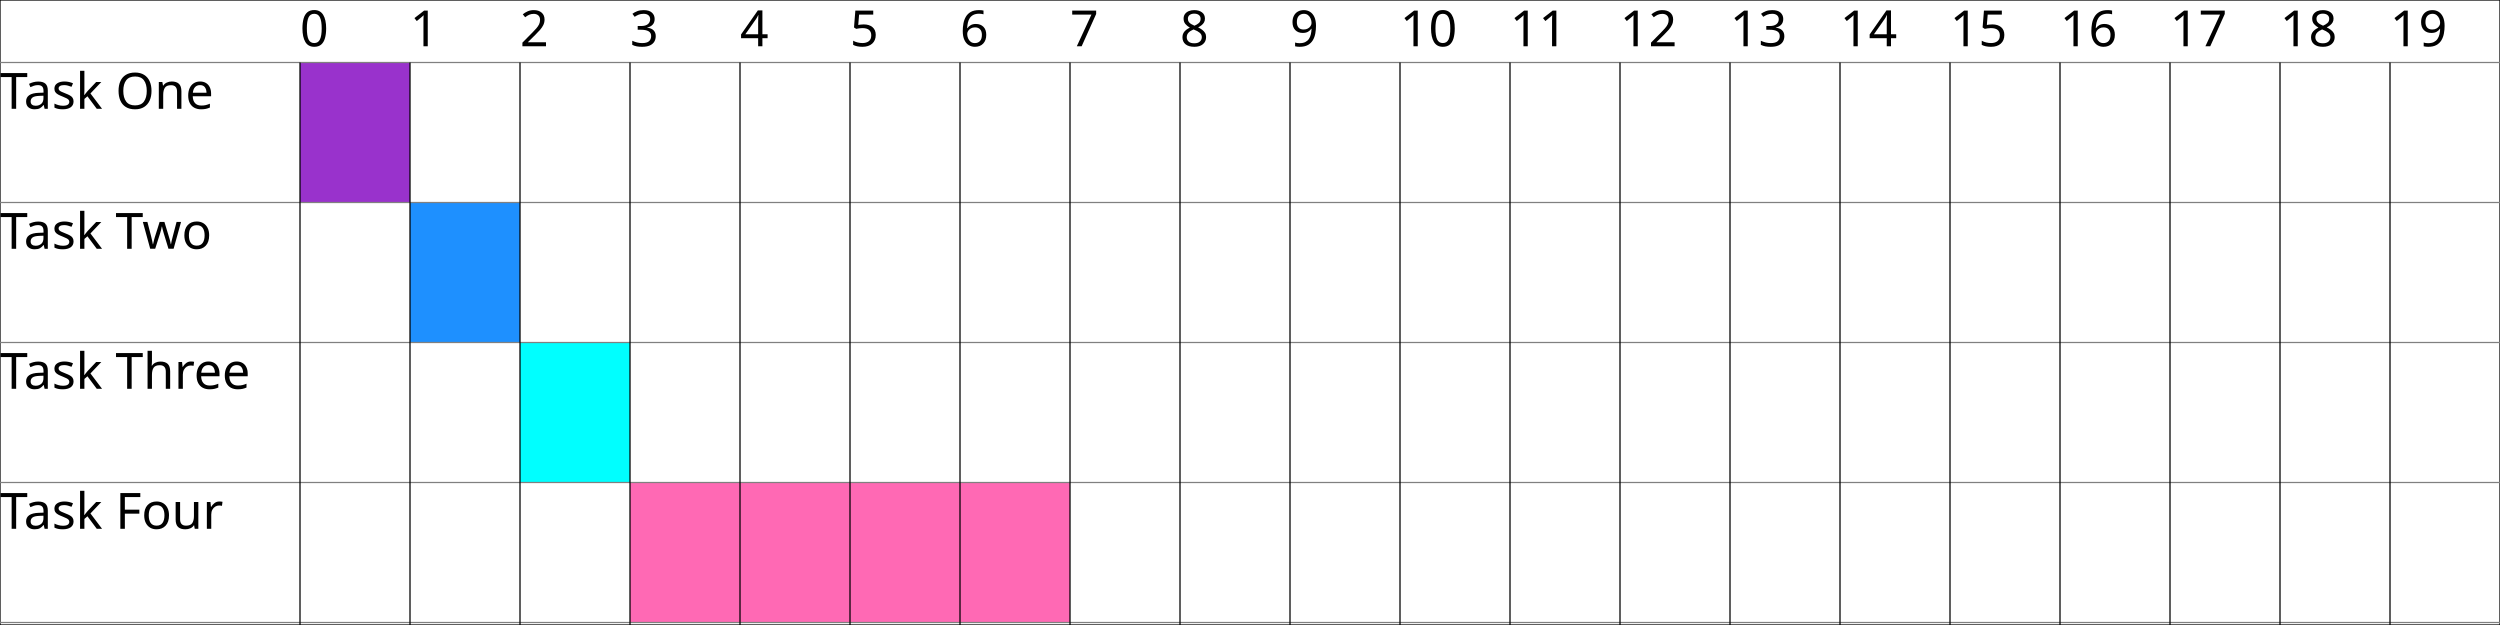
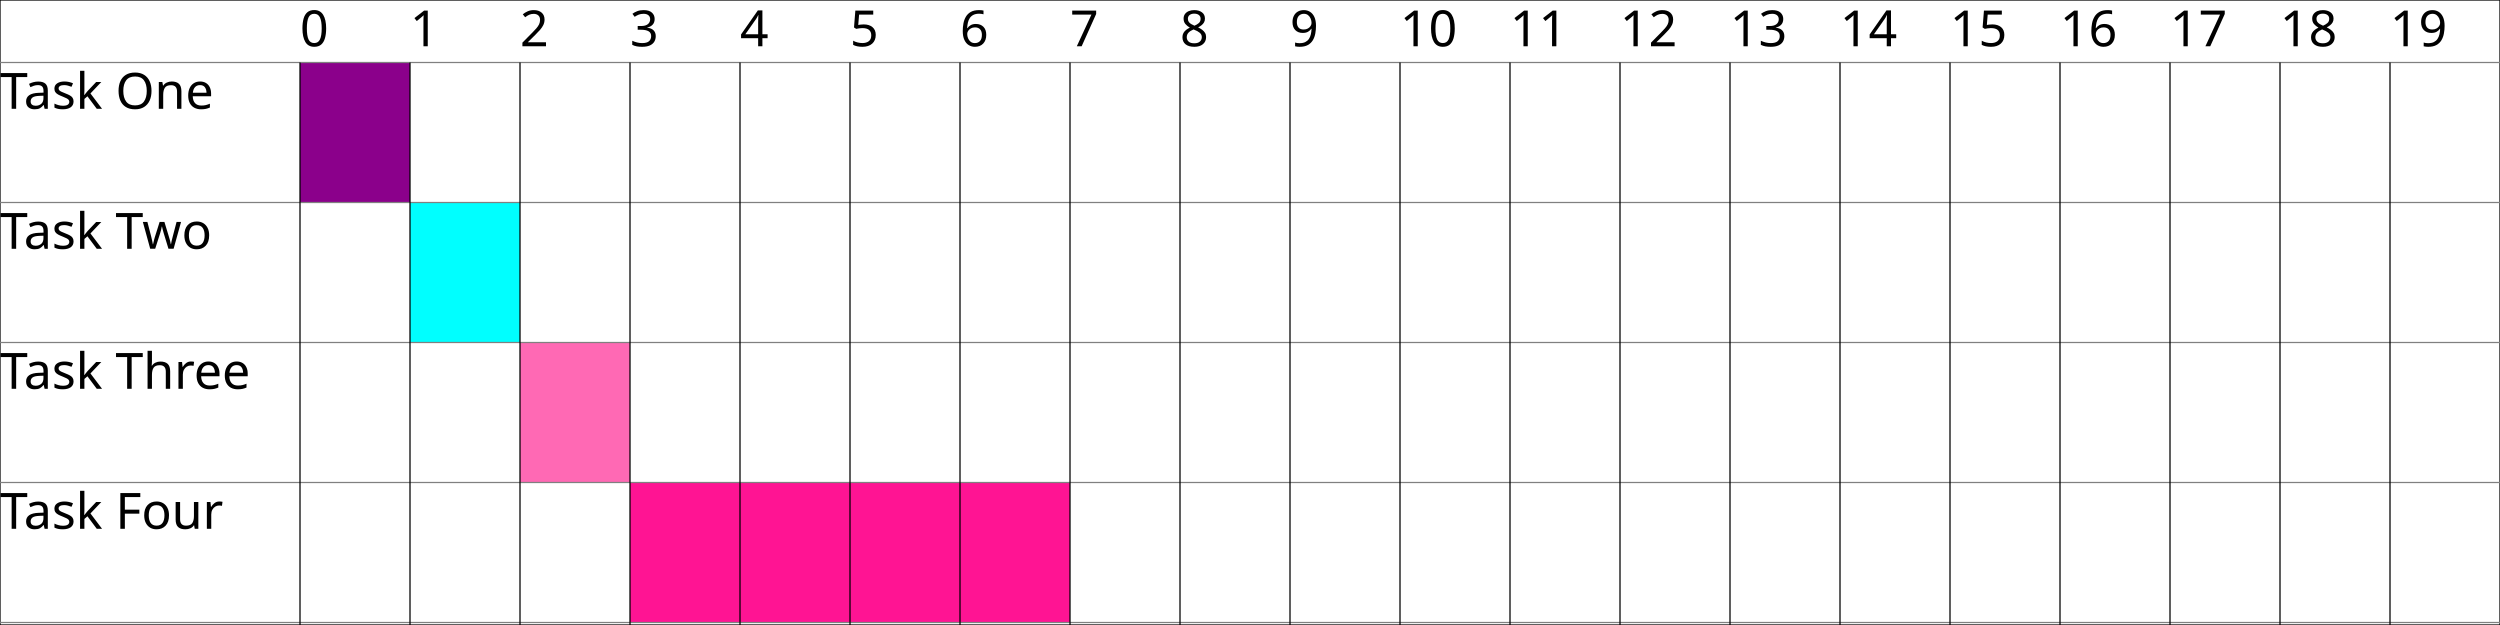
<svg xmlns="http://www.w3.org/2000/svg" width="2000" height="500">
  <rect x="0" y="0" rx="0" ry="0" width="2000" height="500" fill="none" stroke="black" />
-   <rect x="240" y="50" rx="0" ry="0" width="88" height="112" fill="darkorchid" stroke="none" />
-   <rect x="328" y="162" rx="0" ry="0" width="88" height="112" fill="dodgerblue" stroke="none" />
-   <rect x="416" y="274" rx="0" ry="0" width="88" height="112" fill="cyan" stroke="none" />
-   <rect x="504" y="386" rx="0" ry="0" width="88" height="112" fill="hotpink" stroke="none" />
-   <rect x="592" y="386" rx="0" ry="0" width="88" height="112" fill="hotpink" stroke="none" />
-   <rect x="680" y="386" rx="0" ry="0" width="88" height="112" fill="hotpink" stroke="none" />
-   <rect x="768" y="386" rx="0" ry="0" width="88" height="112" fill="hotpink" stroke="none" />
+   <rect x="240" y="50" rx="0" ry="0" width="88" height="112" fill="darkmagenta" stroke="none" />
+   <rect x="328" y="162" rx="0" ry="0" width="88" height="112" fill="cyan" stroke="none" />
+   <rect x="416" y="274" rx="0" ry="0" width="88" height="112" fill="hotpink" stroke="none" />
+   <rect x="504" y="386" rx="0" ry="0" width="88" height="112" fill="deeppink" stroke="none" />
+   <rect x="592" y="386" rx="0" ry="0" width="88" height="112" fill="deeppink" stroke="none" />
+   <rect x="680" y="386" rx="0" ry="0" width="88" height="112" fill="deeppink" stroke="none" />
+   <rect x="768" y="386" rx="0" ry="0" width="88" height="112" fill="deeppink" stroke="none" />
  <rect x="0" y="50" rx="0" ry="0" width="192" height="40" fill="none" stroke="none" />
  <rect x="0" y="162" rx="0" ry="0" width="192" height="40" fill="none" stroke="none" />
  <rect x="0" y="274" rx="0" ry="0" width="240" height="40" fill="none" stroke="none" />
  <rect x="0" y="386" rx="0" ry="0" width="216" height="40" fill="none" stroke="none" />
  <rect x="240" y="0" rx="0" ry="0" width="88" height="50" fill="none" stroke="none" />
  <rect x="328" y="0" rx="0" ry="0" width="88" height="50" fill="none" stroke="none" />
  <rect x="416" y="0" rx="0" ry="0" width="88" height="50" fill="none" stroke="none" />
  <rect x="504" y="0" rx="0" ry="0" width="88" height="50" fill="none" stroke="none" />
  <rect x="592" y="0" rx="0" ry="0" width="88" height="50" fill="none" stroke="none" />
  <rect x="680" y="0" rx="0" ry="0" width="88" height="50" fill="none" stroke="none" />
  <rect x="768" y="0" rx="0" ry="0" width="88" height="50" fill="none" stroke="none" />
  <rect x="856" y="0" rx="0" ry="0" width="88" height="50" fill="none" stroke="none" />
  <rect x="944" y="0" rx="0" ry="0" width="88" height="50" fill="none" stroke="none" />
  <rect x="1032" y="0" rx="0" ry="0" width="88" height="50" fill="none" stroke="none" />
  <rect x="1120" y="0" rx="0" ry="0" width="88" height="50" fill="none" stroke="none" />
  <rect x="1208" y="0" rx="0" ry="0" width="88" height="50" fill="none" stroke="none" />
  <rect x="1296" y="0" rx="0" ry="0" width="88" height="50" fill="none" stroke="none" />
  <rect x="1384" y="0" rx="0" ry="0" width="88" height="50" fill="none" stroke="none" />
  <rect x="1472" y="0" rx="0" ry="0" width="88" height="50" fill="none" stroke="none" />
  <rect x="1560" y="0" rx="0" ry="0" width="88" height="50" fill="none" stroke="none" />
  <rect x="1648" y="0" rx="0" ry="0" width="88" height="50" fill="none" stroke="none" />
  <rect x="1736" y="0" rx="0" ry="0" width="88" height="50" fill="none" stroke="none" />
  <rect x="1824" y="0" rx="0" ry="0" width="88" height="50" fill="none" stroke="none" />
  <rect x="1912" y="0" rx="0" ry="0" width="88" height="50" fill="none" stroke="none" />
  <text x="0" y="56" font-family="JetBrains Mono" font-size="40" fill="black" dominant-baseline="hanging" text-anchor="start">Task One</text>
  <text x="0" y="168" font-family="JetBrains Mono" font-size="40" fill="black" dominant-baseline="hanging" text-anchor="start">Task Two</text>
  <text x="0" y="280" font-family="JetBrains Mono" font-size="40" fill="black" dominant-baseline="hanging" text-anchor="start">Task Three</text>
  <text x="0" y="392" font-family="JetBrains Mono" font-size="40" fill="black" dominant-baseline="hanging" text-anchor="start">Task Four</text>
  <text x="240" y="6" font-family="JetBrains Mono" font-size="40" fill="black" dominant-baseline="hanging" text-anchor="start">0</text>
  <text x="328" y="6" font-family="JetBrains Mono" font-size="40" fill="black" dominant-baseline="hanging" text-anchor="start">1</text>
  <text x="416" y="6" font-family="JetBrains Mono" font-size="40" fill="black" dominant-baseline="hanging" text-anchor="start">2</text>
  <text x="504" y="6" font-family="JetBrains Mono" font-size="40" fill="black" dominant-baseline="hanging" text-anchor="start">3</text>
  <text x="592" y="6" font-family="JetBrains Mono" font-size="40" fill="black" dominant-baseline="hanging" text-anchor="start">4</text>
  <text x="680" y="6" font-family="JetBrains Mono" font-size="40" fill="black" dominant-baseline="hanging" text-anchor="start">5</text>
  <text x="768" y="6" font-family="JetBrains Mono" font-size="40" fill="black" dominant-baseline="hanging" text-anchor="start">6</text>
  <text x="856" y="6" font-family="JetBrains Mono" font-size="40" fill="black" dominant-baseline="hanging" text-anchor="start">7</text>
  <text x="944" y="6" font-family="JetBrains Mono" font-size="40" fill="black" dominant-baseline="hanging" text-anchor="start">8</text>
  <text x="1032" y="6" font-family="JetBrains Mono" font-size="40" fill="black" dominant-baseline="hanging" text-anchor="start">9</text>
  <text x="1120" y="6" font-family="JetBrains Mono" font-size="40" fill="black" dominant-baseline="hanging" text-anchor="start">10</text>
  <text x="1208" y="6" font-family="JetBrains Mono" font-size="40" fill="black" dominant-baseline="hanging" text-anchor="start">11</text>
  <text x="1296" y="6" font-family="JetBrains Mono" font-size="40" fill="black" dominant-baseline="hanging" text-anchor="start">12</text>
  <text x="1384" y="6" font-family="JetBrains Mono" font-size="40" fill="black" dominant-baseline="hanging" text-anchor="start">13</text>
  <text x="1472" y="6" font-family="JetBrains Mono" font-size="40" fill="black" dominant-baseline="hanging" text-anchor="start">14</text>
  <text x="1560" y="6" font-family="JetBrains Mono" font-size="40" fill="black" dominant-baseline="hanging" text-anchor="start">15</text>
  <text x="1648" y="6" font-family="JetBrains Mono" font-size="40" fill="black" dominant-baseline="hanging" text-anchor="start">16</text>
  <text x="1736" y="6" font-family="JetBrains Mono" font-size="40" fill="black" dominant-baseline="hanging" text-anchor="start">17</text>
  <text x="1824" y="6" font-family="JetBrains Mono" font-size="40" fill="black" dominant-baseline="hanging" text-anchor="start">18</text>
  <text x="1912" y="6" font-family="JetBrains Mono" font-size="40" fill="black" dominant-baseline="hanging" text-anchor="start">19</text>
  <line x1="0" y1="50" x2="2000" y2="50" stroke="gray" />
  <line x1="0" y1="162" x2="2000" y2="162" stroke="gray" />
  <line x1="0" y1="274" x2="2000" y2="274" stroke="gray" />
  <line x1="0" y1="386" x2="2000" y2="386" stroke="gray" />
  <line x1="0" y1="498" x2="2000" y2="498" stroke="gray" />
  <line x1="240" y1="50" x2="240" y2="550" stroke="black" />
  <line x1="328" y1="50" x2="328" y2="550" stroke="black" />
  <line x1="416" y1="50" x2="416" y2="550" stroke="black" />
  <line x1="504" y1="50" x2="504" y2="550" stroke="black" />
  <line x1="592" y1="50" x2="592" y2="550" stroke="black" />
  <line x1="680" y1="50" x2="680" y2="550" stroke="black" />
  <line x1="768" y1="50" x2="768" y2="550" stroke="black" />
  <line x1="856" y1="50" x2="856" y2="550" stroke="black" />
  <line x1="944" y1="50" x2="944" y2="550" stroke="black" />
  <line x1="1032" y1="50" x2="1032" y2="550" stroke="black" />
  <line x1="1120" y1="50" x2="1120" y2="550" stroke="black" />
  <line x1="1208" y1="50" x2="1208" y2="550" stroke="black" />
  <line x1="1296" y1="50" x2="1296" y2="550" stroke="black" />
  <line x1="1384" y1="50" x2="1384" y2="550" stroke="black" />
  <line x1="1472" y1="50" x2="1472" y2="550" stroke="black" />
  <line x1="1560" y1="50" x2="1560" y2="550" stroke="black" />
  <line x1="1648" y1="50" x2="1648" y2="550" stroke="black" />
  <line x1="1736" y1="50" x2="1736" y2="550" stroke="black" />
  <line x1="1824" y1="50" x2="1824" y2="550" stroke="black" />
  <line x1="1912" y1="50" x2="1912" y2="550" stroke="black" />
</svg>
